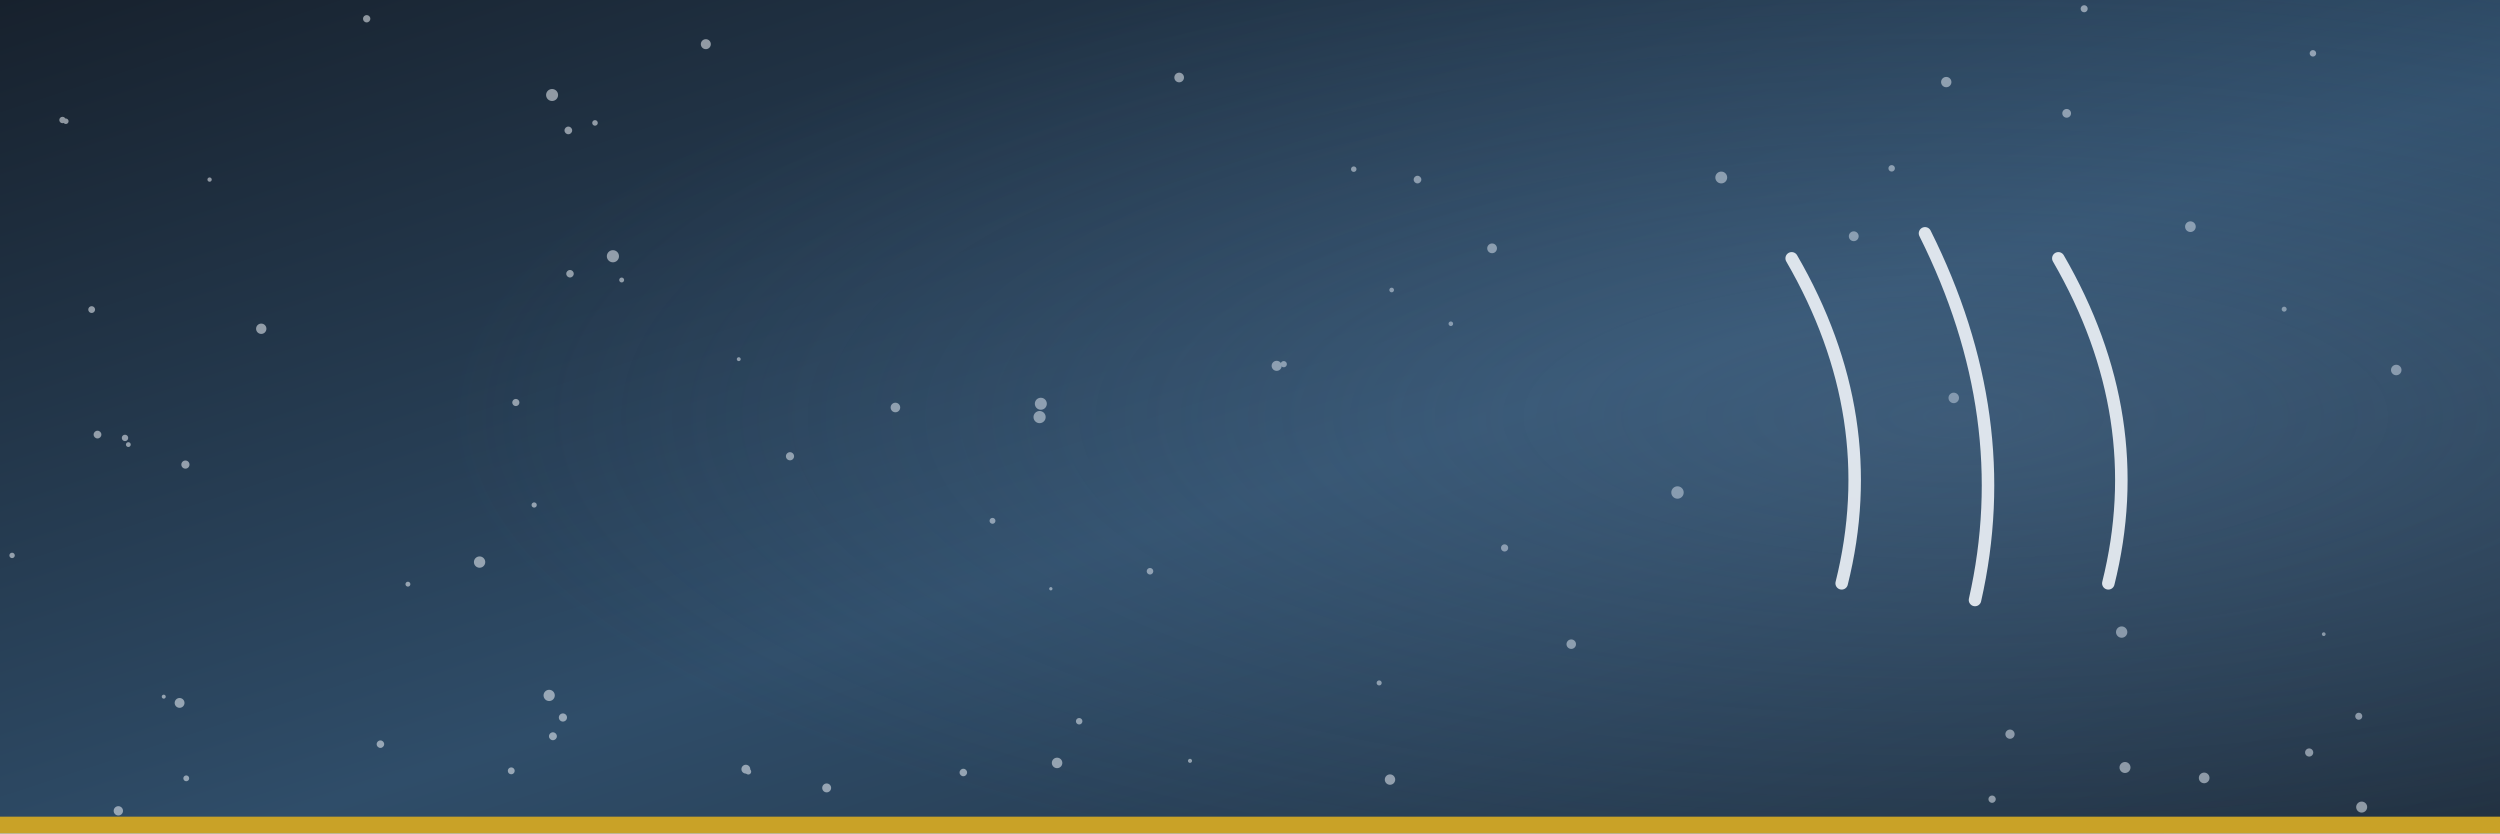
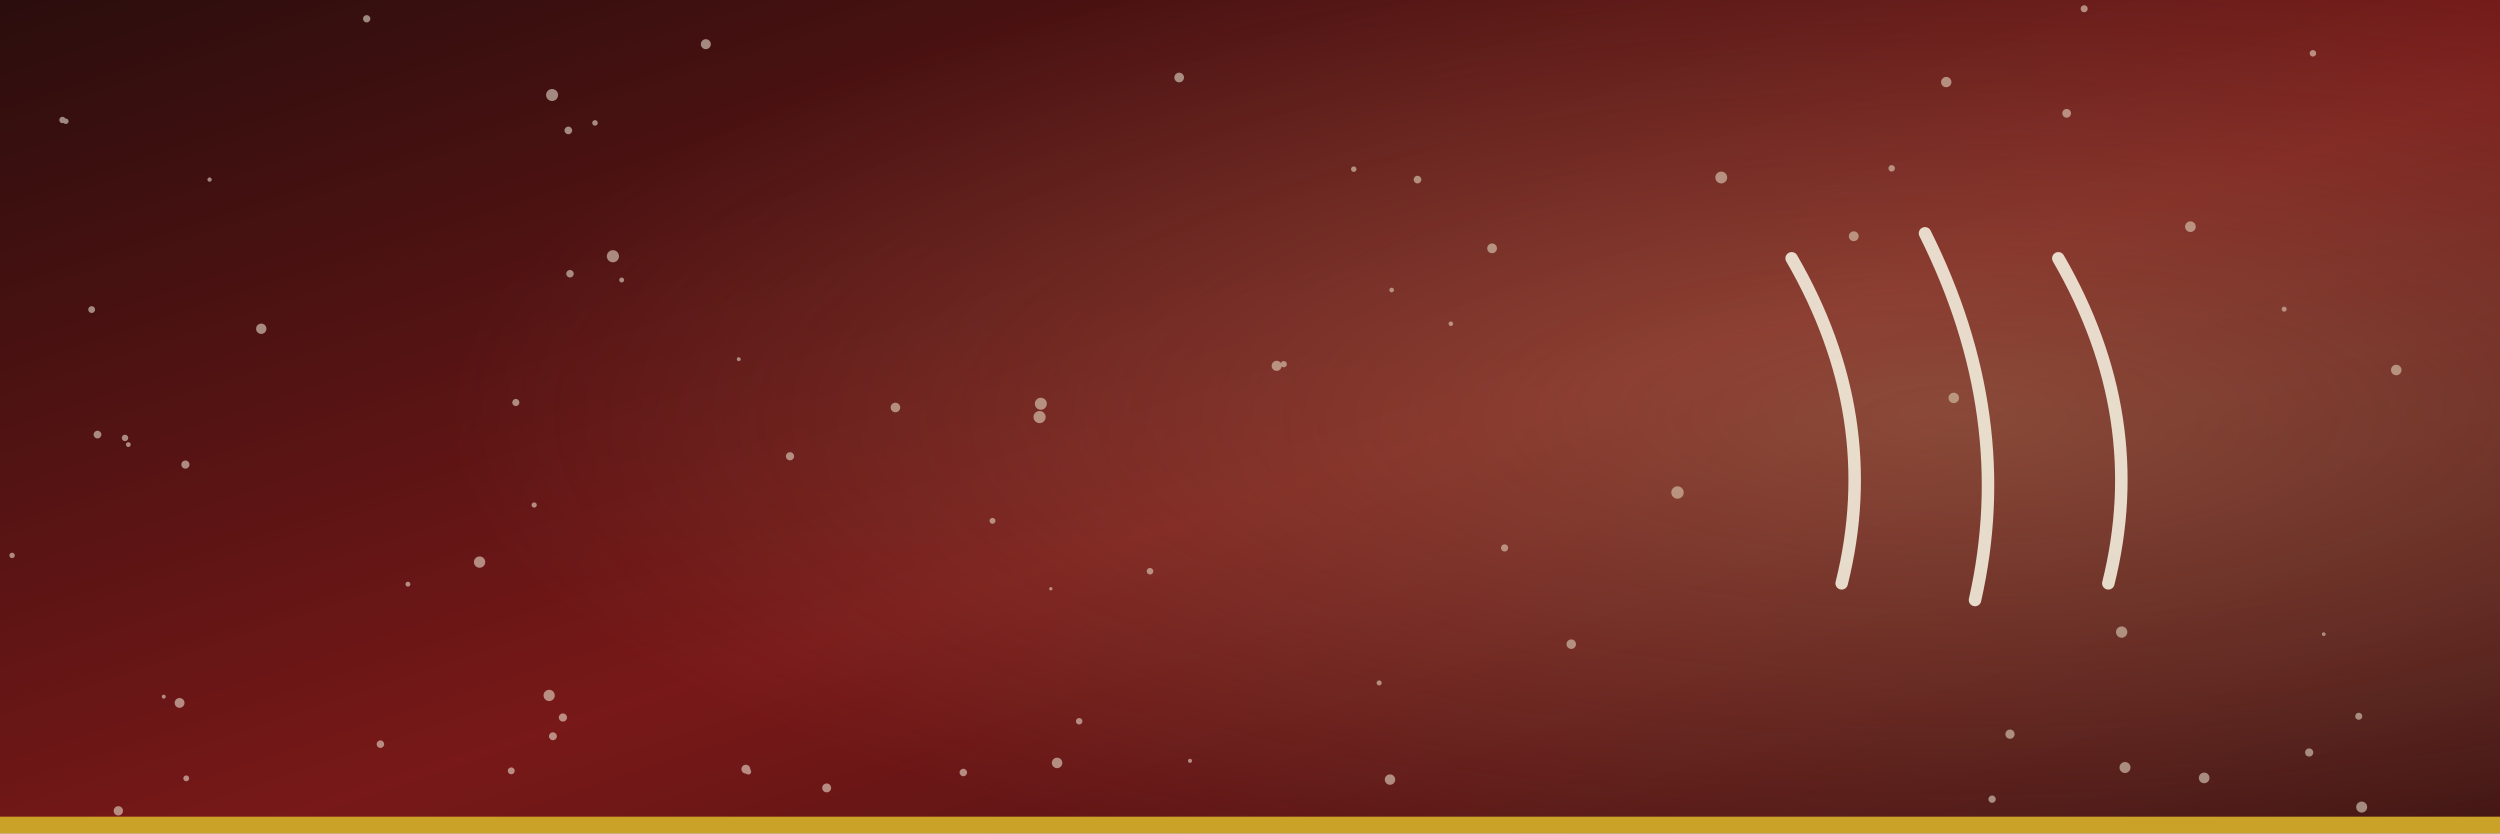
<svg xmlns="http://www.w3.org/2000/svg" viewBox="0 0 600 200" width="600" height="200" role="img">
  <defs>
    <linearGradient id="fundo" x1="0" y1="0" x2="1" y2="1">
-       <stop offset="0" stop-color="#17212d" />
-       <stop offset="0.55" stop-color="#2f4d69" />
-       <stop offset="1" stop-color="#1f2d3c" />
+       <stop offset="0" stop-color="#2b0d0d" />
+       <stop offset="0.55" stop-color="#781818" />
+       <stop offset="1" stop-color="#3d1010" />
    </linearGradient>
    <radialGradient id="brilho" cx="0.78" cy="0.5" r="0.6">
-       <stop offset="0" stop-color="#5e82a6" stop-opacity="0.35" />
-       <stop offset="1" stop-color="#5e82a6" stop-opacity="0" />
+       <stop offset="0" stop-color="#c0a878" stop-opacity="0.35" />
+       <stop offset="1" stop-color="#c0a878" stop-opacity="0" />
    </radialGradient>
  </defs>
  <rect width="600" height="200" fill="url(#fundo)" />
-   <g fill="#eef3f8" opacity="0.55">
+   <g fill="#f3ecdb" opacity="0.55">
    <circle cx="467.1" cy="19.7" r="1.24" />
    <circle cx="348.2" cy="77.7" r="0.55" />
    <circle cx="177.3" cy="86.2" r="0.47" />
    <circle cx="509.2" cy="151.7" r="1.36" />
    <circle cx="566.8" cy="193.7" r="1.32" />
    <circle cx="132.5" cy="22.8" r="1.44" />
    <circle cx="131.8" cy="166.9" r="1.35" />
    <circle cx="147.1" cy="61.5" r="1.46" />
    <circle cx="50.3" cy="43.1" r="0.52" />
    <circle cx="62.7" cy="78.9" r="1.24" />
    <circle cx="557.7" cy="152.2" r="0.45" />
    <circle cx="333.6" cy="187.1" r="1.25" />
    <circle cx="30.8" cy="106.7" r="0.58" />
    <circle cx="135.1" cy="172.2" r="0.98" />
    <circle cx="179.0" cy="184.6" r="1.06" />
    <circle cx="238.2" cy="125.0" r="0.71" />
    <circle cx="88.0" cy="4.5" r="0.88" />
    <circle cx="179.6" cy="185.2" r="0.69" />
    <circle cx="340.2" cy="43.1" r="0.92" />
    <circle cx="28.4" cy="194.6" r="1.12" />
    <circle cx="308.1" cy="87.4" r="0.75" />
    <circle cx="566.1" cy="171.9" r="0.85" />
    <circle cx="39.3" cy="167.2" r="0.48" />
    <circle cx="525.7" cy="54.4" r="1.28" />
    <circle cx="15.8" cy="29.1" r="0.66" />
    <circle cx="30.0" cy="105.1" r="0.77" />
    <circle cx="454.0" cy="40.4" r="0.78" />
    <circle cx="324.9" cy="40.6" r="0.66" />
    <circle cx="43.1" cy="168.7" r="1.18" />
    <circle cx="198.4" cy="189.1" r="1.07" />
    <circle cx="231.2" cy="185.4" r="0.90" />
    <circle cx="169.4" cy="10.6" r="1.20" />
    <circle cx="97.9" cy="140.2" r="0.59" />
    <circle cx="253.7" cy="183.1" r="1.26" />
    <circle cx="22.0" cy="74.3" r="0.82" />
    <circle cx="496.0" cy="27.2" r="1.05" />
    <circle cx="123.8" cy="96.6" r="0.86" />
    <circle cx="554.2" cy="180.6" r="0.98" />
    <circle cx="115.1" cy="134.9" r="1.36" />
    <circle cx="15.0" cy="28.8" r="0.77" />
    <circle cx="413.1" cy="42.6" r="1.42" />
    <circle cx="285.6" cy="182.6" r="0.49" />
    <circle cx="331.0" cy="163.9" r="0.61" />
    <circle cx="44.5" cy="111.5" r="0.98" />
    <circle cx="377.1" cy="154.6" r="1.14" />
    <circle cx="468.9" cy="95.5" r="1.26" />
    <circle cx="358.1" cy="59.6" r="1.17" />
    <circle cx="478.1" cy="191.8" r="0.88" />
    <circle cx="136.8" cy="65.7" r="0.90" />
    <circle cx="214.9" cy="97.8" r="1.15" />
    <circle cx="444.9" cy="56.7" r="1.18" />
    <circle cx="402.6" cy="118.2" r="1.49" />
    <circle cx="555.1" cy="12.8" r="0.78" />
    <circle cx="500.2" cy="2.1" r="0.85" />
    <circle cx="249.5" cy="100.1" r="1.46" />
    <circle cx="2.9" cy="133.3" r="0.65" />
    <circle cx="128.2" cy="121.2" r="0.63" />
    <circle cx="529.0" cy="186.7" r="1.28" />
    <circle cx="306.4" cy="87.8" r="1.21" />
    <circle cx="136.4" cy="31.3" r="0.92" />
    <circle cx="2.0" cy="198.1" r="0.79" />
    <circle cx="334.0" cy="69.6" r="0.56" />
    <circle cx="482.4" cy="176.2" r="1.11" />
    <circle cx="189.6" cy="109.5" r="0.98" />
    <circle cx="44.7" cy="186.8" r="0.70" />
    <circle cx="91.3" cy="178.6" r="0.90" />
    <circle cx="276.0" cy="137.1" r="0.79" />
    <circle cx="252.2" cy="141.3" r="0.40" />
    <circle cx="142.8" cy="29.5" r="0.67" />
    <circle cx="575.1" cy="88.8" r="1.26" />
    <circle cx="132.7" cy="176.7" r="0.95" />
    <circle cx="149.2" cy="67.2" r="0.59" />
    <circle cx="283.0" cy="18.6" r="1.16" />
    <circle cx="361.1" cy="131.5" r="0.87" />
    <circle cx="249.8" cy="96.9" r="1.44" />
    <circle cx="548.2" cy="74.2" r="0.60" />
    <circle cx="23.4" cy="104.3" r="0.93" />
    <circle cx="259.0" cy="173.1" r="0.78" />
    <circle cx="122.7" cy="185.0" r="0.83" />
    <circle cx="510.0" cy="184.2" r="1.32" />
  </g>
  <rect width="600" height="200" fill="url(#brilho)" />
-   <g fill="none" stroke="#eef3f8" stroke-width="3" stroke-linecap="round" stroke-linejoin="round" opacity="0.9">
+   <g fill="none" stroke="#f3ecdb" stroke-width="3" stroke-linecap="round" stroke-linejoin="round" opacity="0.9">
    <path d="M430 62 Q452 100 442 140" />
    <path d="M462 56 Q484 100 474 144" />
    <path d="M494 62 Q516 100 506 140" />
  </g>
  <rect x="0" y="196" width="600" height="4" fill="#c9a227" />
</svg>
